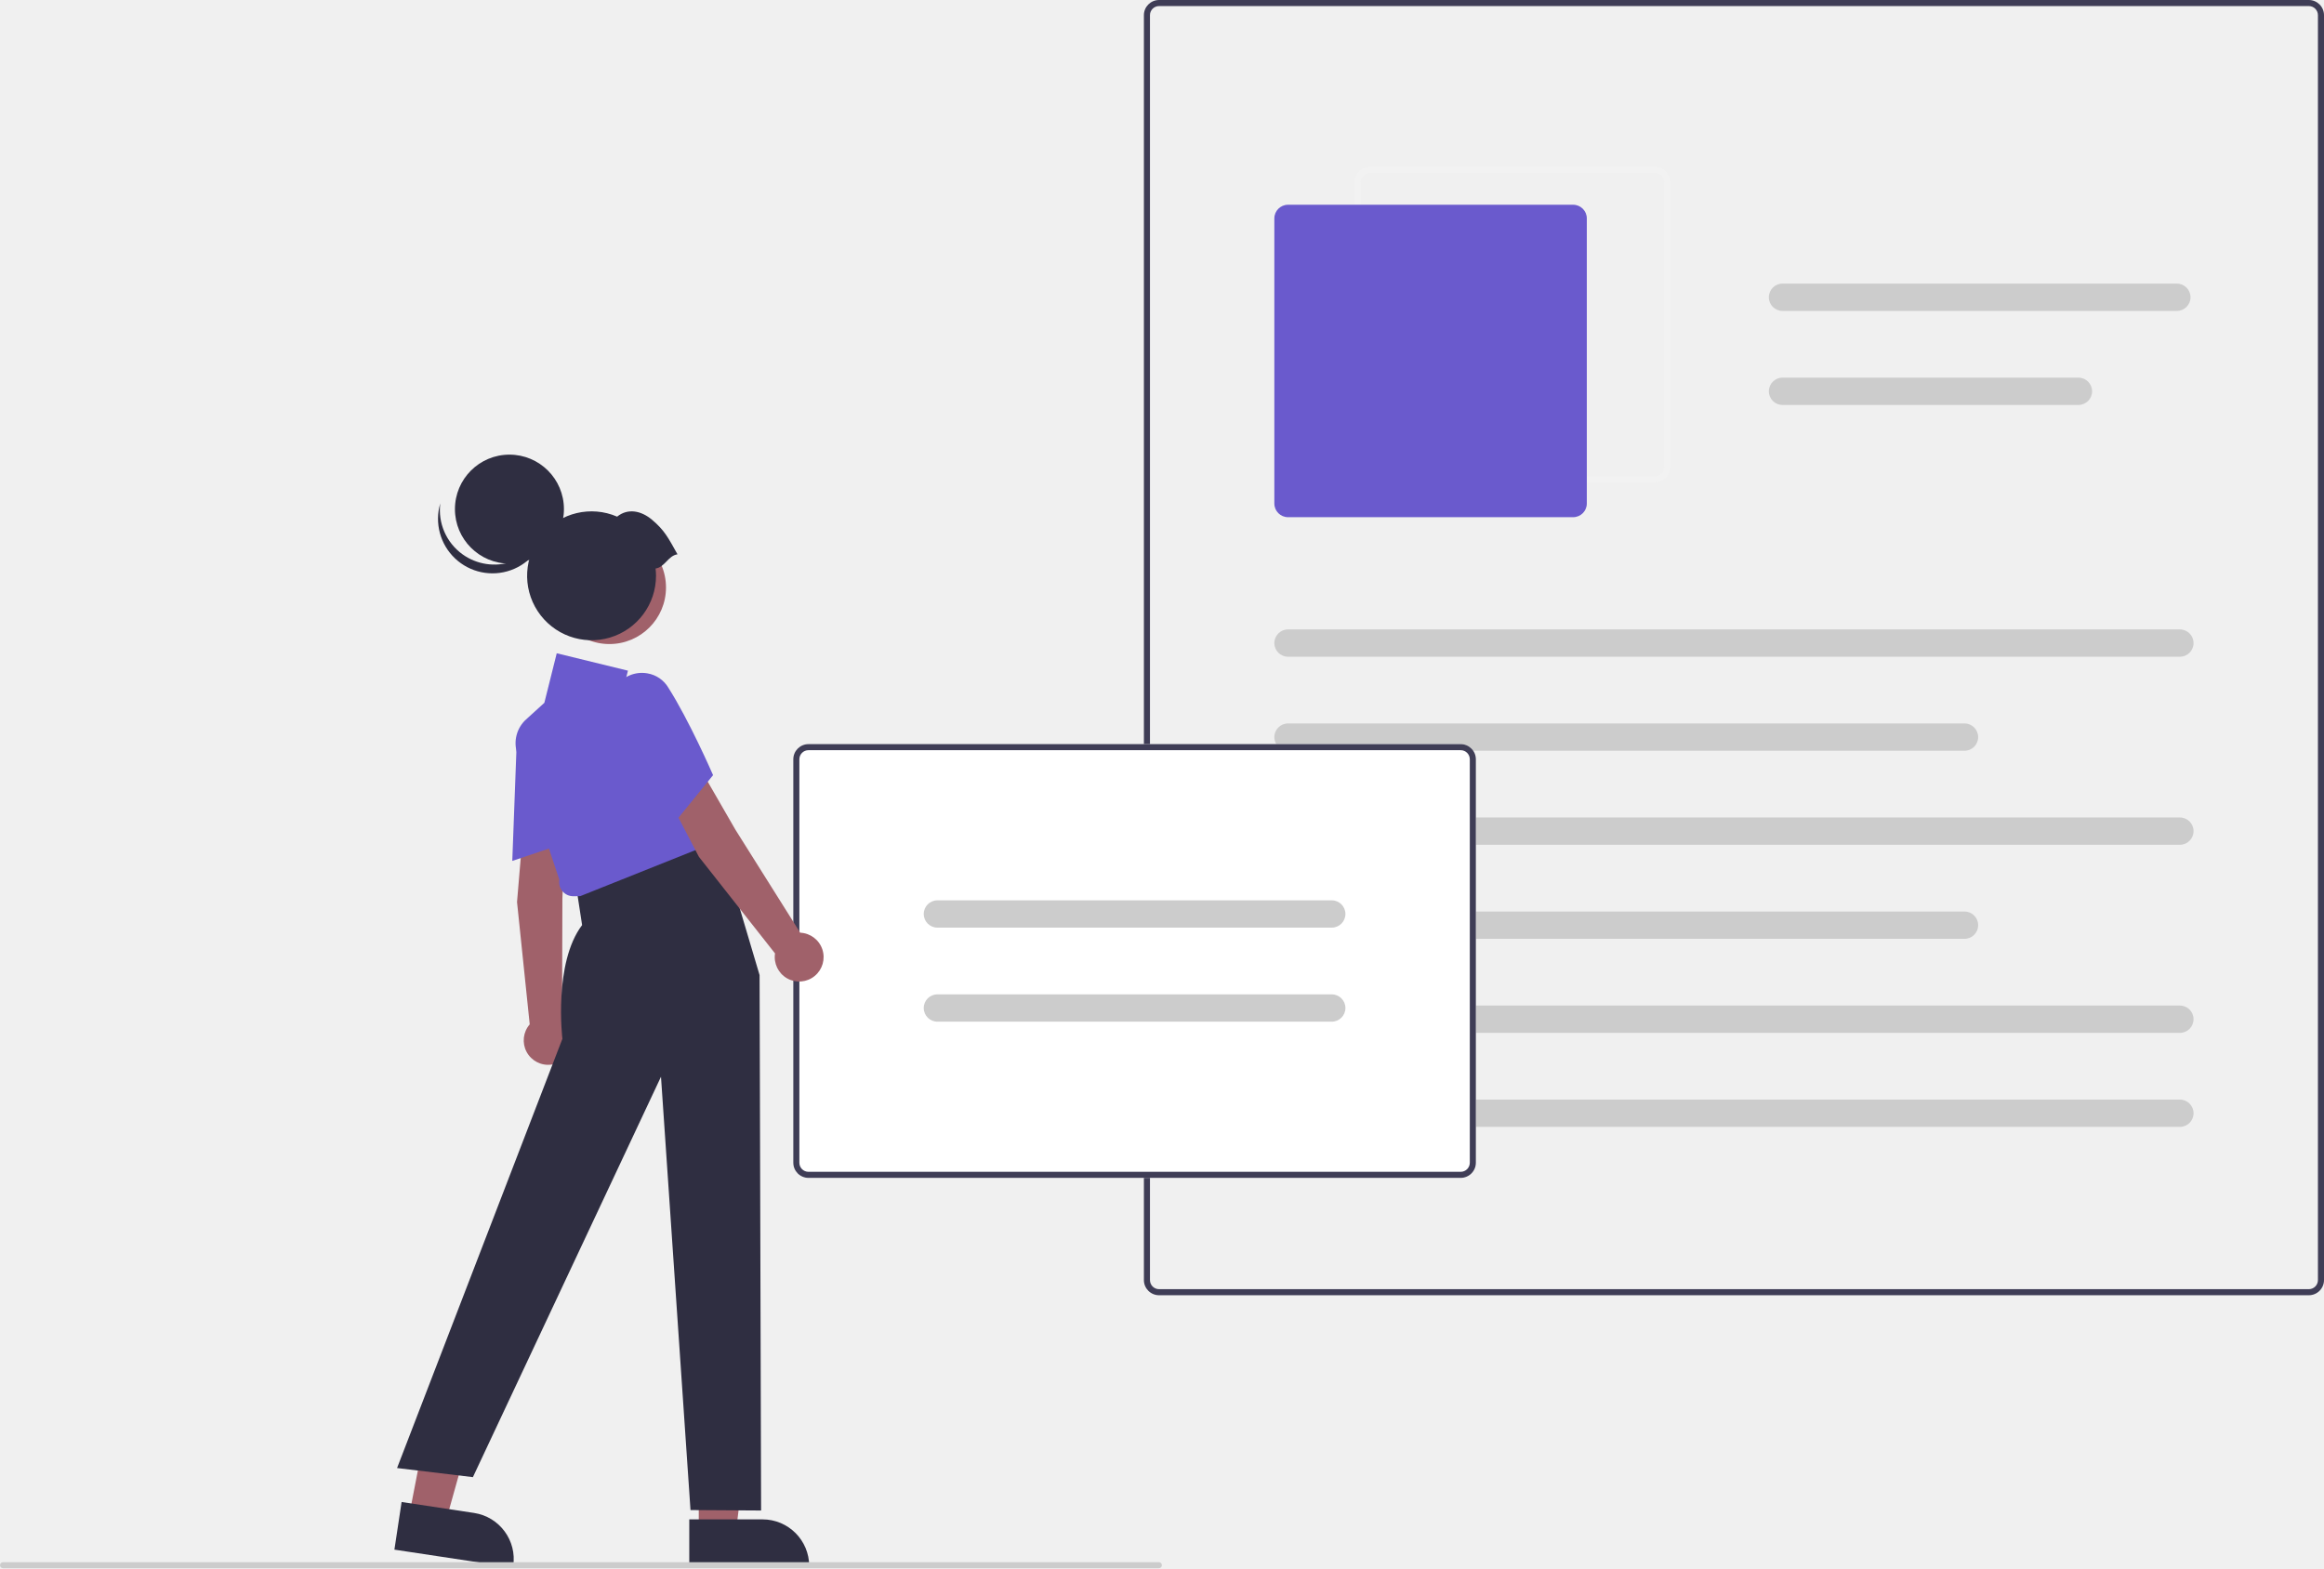
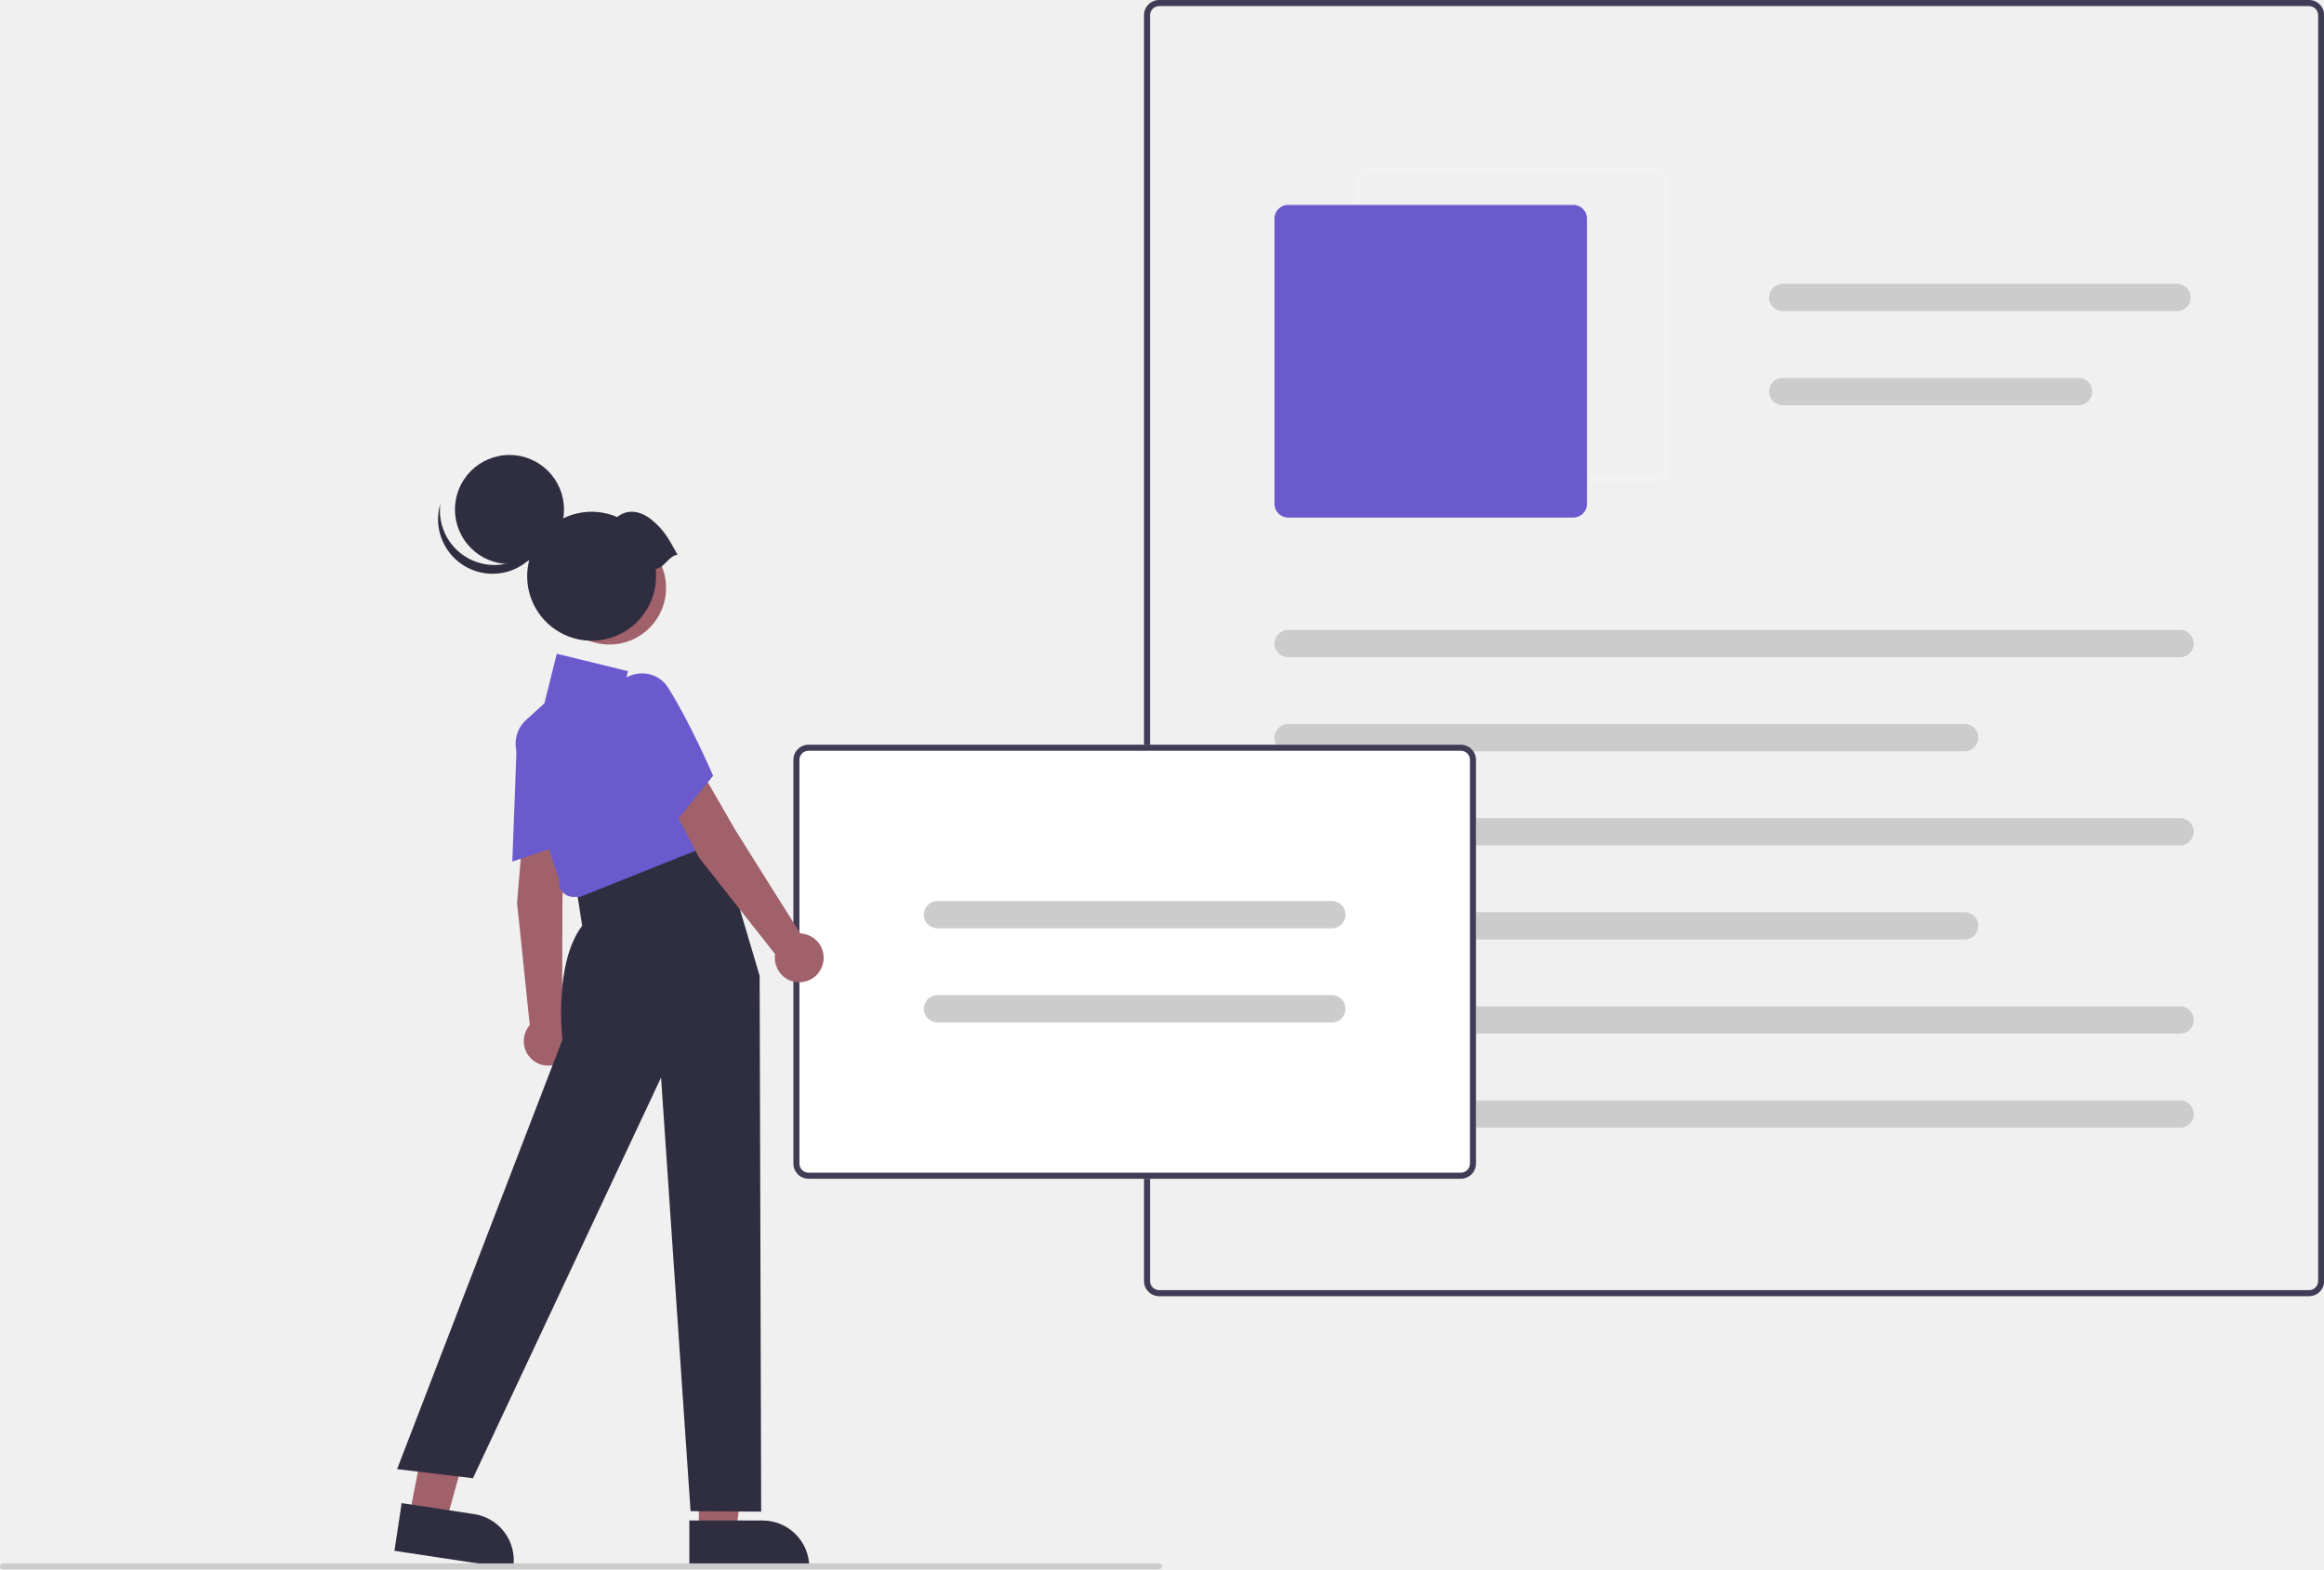
- <svg xmlns="http://www.w3.org/2000/svg" data-name="Layer 1" width="766.067" height="517" viewBox="0 0 766.067 517">
-   <path d="M978.033,618.5h-379a5.006,5.006,0,0,1-5-5v-417a5.006,5.006,0,0,1,5-5h379a5.006,5.006,0,0,1,5,5v417A5.006,5.006,0,0,1,978.033,618.5Zm-379-425a3.003,3.003,0,0,0-3,3v417a3.003,3.003,0,0,0,3,3h379a3.003,3.003,0,0,0,3-3v-417a3.003,3.003,0,0,0-3-3Z" transform="translate(-216.9665 -191.5)" fill="#3f3d56" />
-   <path d="M762.533,350.5h-94a5.006,5.006,0,0,1-5-5v-94a5.006,5.006,0,0,1,5-5h94a5.006,5.006,0,0,1,5,5v94A5.006,5.006,0,0,1,762.533,350.5Zm-94-102a3.003,3.003,0,0,0-3,3v94a3.003,3.003,0,0,0,3,3h94a3.003,3.003,0,0,0,3-3v-94a3.003,3.003,0,0,0-3-3Z" transform="translate(-216.9665 -191.5)" fill="#f2f2f2" />
-   <path d="M735.533,362h-94a4.505,4.505,0,0,1-4.5-4.5v-94a4.505,4.505,0,0,1,4.5-4.5h94a4.505,4.505,0,0,1,4.5,4.5v94A4.505,4.505,0,0,1,735.533,362Z" transform="translate(-216.9665 -191.5)" fill="#6a5acd" />
-   <path d="M935.533,408h-294a4.5,4.5,0,0,1,0-9h294a4.5,4.5,0,1,1,0,9Z" transform="translate(-216.9665 -191.5)" fill="#ccc" />
-   <path d="M864.533,439h-223a4.5,4.5,0,0,1,0-9h223a4.5,4.5,0,1,1,0,9Z" transform="translate(-216.9665 -191.5)" fill="#ccc" />
-   <path d="M934.533,294h-130a4.5,4.5,0,0,1,0-9h130a4.5,4.5,0,1,1,0,9Z" transform="translate(-216.9665 -191.5)" fill="#ccc" />
-   <path d="M902.09,325h-97.556a4.5,4.5,0,0,1,0-9h97.556a4.5,4.5,0,0,1,0,9Z" transform="translate(-216.9665 -191.5)" fill="#ccc" />
-   <path d="M935.533,470h-294a4.5,4.5,0,0,1,0-9h294a4.5,4.5,0,1,1,0,9Z" transform="translate(-216.9665 -191.5)" fill="#ccc" />
-   <path d="M864.533,501h-223a4.5,4.5,0,0,1,0-9h223a4.5,4.5,0,1,1,0,9Z" transform="translate(-216.9665 -191.5)" fill="#ccc" />
-   <path d="M935.533,532h-294a4.5,4.5,0,0,1,0-9h294a4.5,4.5,0,1,1,0,9Z" transform="translate(-216.9665 -191.5)" fill="#ccc" />
-   <path d="M935.533,563h-294a4.5,4.5,0,0,1,0-9h294a4.5,4.5,0,1,1,0,9Z" transform="translate(-216.9665 -191.5)" fill="#ccc" />
-   <path d="M698.463,579.811h-215a5.006,5.006,0,0,1-5-5v-133a5.006,5.006,0,0,1,5-5h215a5.006,5.006,0,0,1,5,5v133A5.006,5.006,0,0,1,698.463,579.811Z" transform="translate(-216.9665 -191.5)" fill="#fff" />
-   <path d="M698.463,579.811h-215a5.006,5.006,0,0,1-5-5v-133a5.006,5.006,0,0,1,5-5h215a5.006,5.006,0,0,1,5,5v133A5.006,5.006,0,0,1,698.463,579.811Zm-215-141a3.003,3.003,0,0,0-3,3v133a3.003,3.003,0,0,0,3,3h215a3.003,3.003,0,0,0,3-3v-133a3.003,3.003,0,0,0-3-3Z" transform="translate(-216.9665 -191.5)" fill="#3f3d56" />
-   <path d="M655.963,497.311h-130a4.5,4.5,0,0,1,0-9h130a4.5,4.5,0,0,1,0,9Z" transform="translate(-216.9665 -191.5)" fill="#ccc" />
-   <path d="M655.963,528.311h-130a4.5,4.5,0,0,1,0-9h130a4.5,4.5,0,0,1,0,9Z" transform="translate(-216.9665 -191.5)" fill="#ccc" />
-   <polygon points="230.335 504.891 242.595 504.891 248.427 457.603 230.333 457.604 230.335 504.891" fill="#a0616a" />
-   <path d="M444.174,692.389l24.144-.001h.001a15.387,15.387,0,0,1,15.386,15.386v.5l-39.531.001Z" transform="translate(-216.9665 -191.5)" fill="#2f2e41" />
-   <polygon points="134.876 499.584 146.998 501.416 159.834 455.532 143.943 452.828 134.876 499.584" fill="#a0616a" />
-   <path d="M349.349,686.659l23.873,3.608.001 0a15.387,15.387,0,0,1,12.914,17.513l-.075.494-39.087-5.908Z" transform="translate(-216.9665 -191.5)" fill="#2f2e41" />
-   <path d="M389.643,462.043l13.612,3.567-.906,22.069-.112,40.182a8.053,8.053,0,1,1-10.657,1.339l-4.183-40.329Z" transform="translate(-216.9665 -191.5)" fill="#a0616a" />
-   <path d="M387.273,436.765a11.112,11.112,0,0,1,6.869-9.882,10.389,10.389,0,0,1,11.245,1.809,9.905,9.905,0,0,1,3.302,7.66c.036,12.929-2.883,31.773-2.912,31.962l-.047.3-19.897,6.7Z" transform="translate(-216.9665 -191.5)" fill="#6a5acd" />
-   <path d="M422.85,473.465l30.433-7.878,14.067,47.378.5,176.5-23.272-.146-9.728-142.854-62,132-25-3,54.5-141.5s-3-25,6.5-37.5l-2-13Z" transform="translate(-216.9665 -191.5)" fill="#2f2e41" />
-   <path d="M402.329,485.252a4.663,4.663,0,0,1-.995-3.751l-13.881-41.645a10.595,10.595,0,0,1,2.922-11.183l6.026-5.478,4.084-16.335,23.471,5.737-1.934,7.735,10.623-1.931,22.374,49.832-46.768,18.693-2.303.036A4.662,4.662,0,0,1,402.329,485.252Z" transform="translate(-216.9665 -191.5)" fill="#6a5acd" />
-   <path d="M434.907,450.091l13.411-4.262,11.031,19.136L480.733,498.984a8.053,8.053,0,1,1-8.291,6.828l-25.092-31.848Z" transform="translate(-216.9665 -191.5)" fill="#a0616a" />
-   <path d="M419.392,429.992a11.111,11.111,0,0,1,.523-12.022,10.394,10.394,0,0,1,10.471-4.482,9.905,9.905,0,0,1,6.885,4.709c6.941,10.907,14.547,28.395,14.623,28.569l.121.278L438.781,463.342Z" transform="translate(-216.9665 -191.5)" fill="#6a5acd" />
-   <circle cx="200.884" cy="193.673" r="18.649" fill="#a0616a" />
-   <circle cx="167.928" cy="167.843" r="17.964" fill="#2f2e41" />
-   <path d="M369.4,374.218a17.965,17.965,0,0,0,27.741-9.432,17.965,17.965,0,1,1-35.042-7.367A17.958,17.958,0,0,0,369.4,374.218Z" transform="translate(-216.9665 -191.5)" fill="#2f2e41" />
-   <path d="M440.292,374.238c-3.136-5.614-4.336-7.96-8.379-11.374-3.576-3.019-7.974-3.906-11.521-1.045A21.245,21.245,0,1,0,433.21,381.32a21.421,21.421,0,0,0-.145-2.402C436.149,378.485,437.209,374.671,440.292,374.238Z" transform="translate(-216.9665 -191.5)" fill="#2f2e41" />
-   <path d="M598.967,708.5h-381a1,1,0,0,1,0-2h381a1,1,0,0,1,0,2Z" transform="translate(-216.9665 -191.5)" fill="#ccc" />
+ <svg xmlns="http://www.w3.org/2000/svg" width="500px" height="px" viewBox="0 0 499 337" version="1.1">
+   <g id="surface1">
+     <path style=" stroke:none;fill-rule:nonzero;fill:rgb(24.706%,23.922%,33.725%);fill-opacity:1;" d="M 495.785 278.336 L 248.891 278.336 C 247.094 278.332 245.637 276.875 245.637 275.074 L 245.637 3.258 C 245.637 1.461 247.094 0.004 248.891 0 L 495.785 0 C 497.586 0.004 499.043 1.461 499.043 3.258 L 499.043 275.074 C 499.043 276.875 497.586 278.332 495.785 278.336 Z M 248.891 1.305 C 247.812 1.305 246.938 2.18 246.938 3.258 L 246.938 275.074 C 246.938 276.156 247.812 277.031 248.891 277.031 L 495.785 277.031 C 496.867 277.031 497.738 276.156 497.742 275.074 L 497.742 3.258 C 497.738 2.18 496.867 1.305 495.785 1.305 Z M 248.891 1.305 " />
+     <path style=" stroke:none;fill-rule:nonzero;fill:rgb(94.902%,94.902%,94.902%);fill-opacity:1;" d="M 355.402 103.641 L 294.168 103.641 C 292.367 103.641 290.91 102.184 290.91 100.383 L 290.91 39.109 C 290.91 37.312 292.367 35.852 294.168 35.852 L 355.402 35.852 C 357.199 35.852 358.656 37.312 358.66 39.109 L 358.66 100.383 C 358.656 102.184 357.199 103.641 355.402 103.641 Z M 294.168 37.156 C 293.09 37.156 292.215 38.031 292.211 39.109 L 292.211 100.383 C 292.215 101.461 293.09 102.336 294.168 102.34 L 355.402 102.34 C 356.48 102.336 357.355 101.461 357.355 100.383 L 357.355 39.109 C 357.355 38.031 356.48 37.156 355.402 37.156 Z M 294.168 37.156 " />
+     <path style=" stroke:none;fill-rule:nonzero;fill:rgb(41.569%,35.294%,80.392%);fill-opacity:1;" d="M 337.812 111.137 L 276.578 111.137 C 274.961 111.137 273.648 109.824 273.648 108.203 L 273.648 46.934 C 273.648 45.312 274.961 44 276.578 44 L 337.812 44 C 339.43 44 340.742 45.312 340.746 46.934 L 340.746 108.203 C 340.742 109.824 339.43 111.137 337.812 111.137 Z M 337.812 111.137 " />
+     <path style=" stroke:none;fill-rule:nonzero;fill:rgb(80%,80%,80%);fill-opacity:1;" d="M 468.102 141.121 L 276.578 141.121 C 274.961 141.121 273.648 139.809 273.648 138.191 C 273.648 136.57 274.961 135.258 276.578 135.258 L 468.102 135.258 C 469.719 135.258 471.031 136.57 471.031 138.191 C 471.031 139.809 469.719 141.121 468.102 141.121 Z M 468.102 141.121 " />
+     <path style=" stroke:none;fill-rule:nonzero;fill:rgb(80%,80%,80%);fill-opacity:1;" d="M 421.848 161.328 L 276.578 161.328 C 274.961 161.328 273.648 160.016 273.648 158.398 C 273.648 156.777 274.961 155.465 276.578 155.465 L 421.848 155.465 C 423.469 155.465 424.781 156.777 424.781 158.398 C 424.781 160.016 423.469 161.328 421.848 161.328 Z M 421.848 161.328 " />
+     <path style=" stroke:none;fill-rule:nonzero;fill:rgb(80%,80%,80%);fill-opacity:1;" d="M 467.449 66.812 L 382.762 66.812 C 381.145 66.812 379.832 65.5 379.832 63.879 C 379.832 62.262 381.145 60.945 382.762 60.945 L 467.449 60.945 C 469.066 60.945 470.379 62.262 470.379 63.879 C 470.379 65.5 469.066 66.812 467.449 66.812 Z M 467.449 66.812 " />
+     <path style=" stroke:none;fill-rule:nonzero;fill:rgb(80%,80%,80%);fill-opacity:1;" d="M 446.312 87.02 L 382.762 87.02 C 381.145 87.02 379.832 85.707 379.832 84.086 C 379.832 82.469 381.145 81.152 382.762 81.152 L 446.312 81.152 C 447.934 81.152 449.246 82.469 449.246 84.086 C 449.246 85.707 447.934 87.02 446.312 87.02 Z M 446.312 87.02 " />
+     <path style=" stroke:none;fill-rule:nonzero;fill:rgb(80%,80%,80%);fill-opacity:1;" d="M 468.102 181.535 L 276.578 181.535 C 274.961 181.535 273.648 180.223 273.648 178.602 C 273.648 176.984 274.961 175.672 276.578 175.672 L 468.102 175.672 C 469.719 175.672 471.031 176.984 471.031 178.602 C 471.031 180.223 469.719 181.535 468.102 181.535 Z M 468.102 181.535 " />
+     <path style=" stroke:none;fill-rule:nonzero;fill:rgb(80%,80%,80%);fill-opacity:1;" d="M 421.848 201.742 L 276.578 201.742 C 274.961 201.742 273.648 200.43 273.648 198.809 C 273.648 197.191 274.961 195.879 276.578 195.879 L 421.848 195.879 C 423.469 195.879 424.781 197.191 424.781 198.809 C 424.781 200.43 423.469 201.742 421.848 201.742 Z M 421.848 201.742 " />
+     <path style=" stroke:none;fill-rule:nonzero;fill:rgb(80%,80%,80%);fill-opacity:1;" d="M 468.102 221.949 L 276.578 221.949 C 274.961 221.949 273.648 220.637 273.648 219.016 C 273.648 217.398 274.961 216.086 276.578 216.086 L 468.102 216.086 C 469.719 216.086 471.031 217.398 471.031 219.016 C 471.031 220.637 469.719 221.949 468.102 221.949 Z M 468.102 221.949 " />
+     <path style=" stroke:none;fill-rule:nonzero;fill:rgb(80%,80%,80%);fill-opacity:1;" d="M 468.102 242.156 L 276.578 242.156 C 274.961 242.156 273.648 240.844 273.648 239.223 C 273.648 237.605 274.961 236.293 276.578 236.293 L 468.102 236.293 C 469.719 236.293 471.031 237.605 471.031 239.223 C 471.031 240.844 469.719 242.156 468.102 242.156 Z M 468.102 242.156 " />
+     <path style=" stroke:none;fill-rule:nonzero;fill:rgb(100%,100%,100%);fill-opacity:1;" d="M 313.664 253.117 L 173.605 253.117 C 171.809 253.113 170.352 251.656 170.348 249.855 L 170.348 163.16 C 170.352 161.363 171.809 159.906 173.605 159.902 L 313.664 159.902 C 315.461 159.906 316.918 161.363 316.922 163.16 L 316.922 249.855 C 316.918 251.656 315.461 253.113 313.664 253.117 Z M 313.664 253.117 " />
+     <path style=" stroke:none;fill-rule:nonzero;fill:rgb(24.706%,23.922%,33.725%);fill-opacity:1;" d="M 313.664 253.117 L 173.605 253.117 C 171.809 253.113 170.352 251.656 170.348 249.855 L 170.348 163.16 C 170.352 161.363 171.809 159.906 173.605 159.902 L 313.664 159.902 C 315.461 159.906 316.918 161.363 316.922 163.16 L 316.922 249.855 C 316.918 251.656 315.461 253.113 313.664 253.117 Z M 173.605 161.207 C 172.527 161.207 171.652 162.082 171.652 163.16 L 171.652 249.855 C 171.652 250.938 172.527 251.812 173.605 251.812 L 313.664 251.812 C 314.742 251.812 315.617 250.938 315.617 249.855 L 315.617 163.16 C 315.617 162.082 314.742 161.207 313.664 161.207 Z M 173.605 161.207 " />
+     <path style=" stroke:none;fill-rule:nonzero;fill:rgb(80%,80%,80%);fill-opacity:1;" d="M 285.977 199.34 L 201.293 199.34 C 199.672 199.34 198.359 198.027 198.359 196.406 C 198.359 194.785 199.672 193.473 201.293 193.473 L 285.977 193.473 C 287.598 193.473 288.91 194.785 288.91 196.406 C 288.91 198.027 287.598 199.34 285.977 199.34 Z M 285.977 199.34 " />
+     <path style=" stroke:none;fill-rule:nonzero;fill:rgb(80%,80%,80%);fill-opacity:1;" d="M 285.977 219.547 L 201.293 219.547 C 199.672 219.547 198.359 218.234 198.359 216.613 C 198.359 214.992 199.672 213.68 201.293 213.68 L 285.977 213.68 C 287.598 213.68 288.91 214.992 288.91 216.613 C 288.91 218.234 287.598 219.547 285.977 219.547 Z M 285.977 219.547 " />
+     <path style=" stroke:none;fill-rule:nonzero;fill:rgb(62.745%,38.039%,41.569%);fill-opacity:1;" d="M 150.047 329.105 L 158.035 329.105 L 161.836 298.281 L 150.047 298.285 Z M 150.047 329.105 " />
+     <path style=" stroke:none;fill-rule:nonzero;fill:rgb(18.431%,18.039%,25.49%);fill-opacity:1;" d="M 148.012 326.496 L 163.742 326.496 C 169.277 326.496 173.762 330.988 173.762 336.527 L 173.762 336.852 L 148.012 336.852 Z M 148.012 326.496 " />
+     <path style=" stroke:none;fill-rule:nonzero;fill:rgb(62.745%,38.039%,41.569%);fill-opacity:1;" d="M 87.863 325.648 L 95.762 326.84 L 104.121 296.934 L 93.77 295.172 Z M 87.863 325.648 " />
+     <path style=" stroke:none;fill-rule:nonzero;fill:rgb(18.431%,18.039%,25.49%);fill-opacity:1;" d="M 86.238 322.762 L 101.789 325.117 C 107.266 325.945 111.031 331.055 110.203 336.531 L 110.156 336.852 L 84.691 333.004 Z M 86.238 322.762 " />
+     <path style=" stroke:none;fill-rule:nonzero;fill:rgb(62.745%,38.039%,41.569%);fill-opacity:1;" d="M 112.488 176.352 L 121.355 178.676 L 120.766 193.062 L 120.691 219.254 C 122.48 220.492 123.32 222.703 122.805 224.816 C 122.285 226.93 120.52 228.508 118.363 228.777 C 116.203 229.051 114.102 227.961 113.078 226.039 C 112.055 224.121 112.324 221.766 113.75 220.125 L 111.023 193.836 Z M 112.488 176.352 " />
+     <path style=" stroke:none;fill-rule:nonzero;fill:rgb(41.569%,35.294%,80.392%);fill-opacity:1;" d="M 110.945 159.871 C 111.043 157.035 112.793 154.516 115.418 153.43 C 117.879 152.332 120.754 152.793 122.746 154.609 C 124.16 155.875 124.949 157.703 124.895 159.602 C 124.918 168.031 123.016 180.316 122.996 180.438 L 122.969 180.633 L 110.008 185 Z M 110.945 159.871 " />
+     <path style=" stroke:none;fill-rule:nonzero;fill:rgb(18.431%,18.039%,25.49%);fill-opacity:1;" d="M 134.121 183.797 L 153.945 178.66 L 163.109 209.543 L 163.434 324.594 L 148.273 324.496 L 141.938 231.379 L 101.547 317.422 L 85.262 315.465 L 120.766 223.23 C 120.766 223.23 118.812 206.934 125 198.789 L 123.695 190.312 Z M 134.121 183.797 " />
+     <path style=" stroke:none;fill-rule:nonzero;fill:rgb(41.569%,35.294%,80.392%);fill-opacity:1;" d="M 120.754 191.48 C 120.191 190.797 119.953 189.902 120.105 189.035 L 111.062 161.887 C 110.199 159.297 110.945 156.438 112.965 154.598 L 116.891 151.027 L 119.551 140.379 L 134.84 144.121 L 133.582 149.164 L 140.5 147.902 L 155.074 180.387 L 124.609 192.57 L 123.109 192.594 C 122.195 192.598 121.328 192.188 120.754 191.48 Z M 120.754 191.48 " />
+     <path style=" stroke:none;fill-rule:nonzero;fill:rgb(62.745%,38.039%,41.569%);fill-opacity:1;" d="M 141.973 168.559 L 150.711 165.781 L 157.898 178.254 L 171.828 200.43 C 174 200.52 175.891 201.941 176.586 204.004 C 177.277 206.066 176.625 208.344 174.945 209.727 C 173.27 211.109 170.91 211.312 169.02 210.238 C 167.129 209.164 166.098 207.031 166.426 204.879 L 150.078 184.121 Z M 141.973 168.559 " />
+     <path style=" stroke:none;fill-rule:nonzero;fill:rgb(41.569%,35.294%,80.392%);fill-opacity:1;" d="M 131.867 155.457 C 130.434 153.004 130.57 149.941 132.207 147.621 C 133.699 145.375 136.379 144.23 139.031 144.699 C 140.902 145.012 142.543 146.137 143.516 147.77 C 148.035 154.879 152.992 166.277 153.039 166.391 L 153.121 166.574 L 144.5 177.195 Z M 131.867 155.457 " />
+     <path style=" stroke:none;fill-rule:nonzero;fill:rgb(62.745%,38.039%,41.569%);fill-opacity:1;" d="M 143.012 126.242 C 143.012 132.957 137.574 138.398 130.863 138.398 C 124.152 138.398 118.715 132.957 118.715 126.242 C 118.715 119.531 124.152 114.086 130.863 114.086 C 137.574 114.086 143.012 119.531 143.012 126.242 Z M 143.012 126.242 " />
+     <path style=" stroke:none;fill-rule:nonzero;fill:rgb(18.431%,18.039%,25.49%);fill-opacity:1;" d="M 121.098 109.406 C 121.098 115.875 115.855 121.117 109.395 121.117 C 102.93 121.117 97.691 115.875 97.691 109.406 C 97.691 102.938 102.93 97.695 109.395 97.695 C 115.855 97.695 121.098 102.938 121.098 109.406 Z M 121.098 109.406 " />
+     <path style=" stroke:none;fill-rule:nonzero;fill:rgb(18.431%,18.039%,25.49%);fill-opacity:1;" d="M 99.301 119.102 C 102.375 121.324 106.332 121.922 109.922 120.699 C 113.512 119.477 116.289 116.59 117.371 112.953 C 116.82 117.332 113.855 121.031 109.703 122.52 C 105.551 124.004 100.918 123.031 97.715 119.996 C 94.512 116.961 93.285 112.383 94.543 108.152 C 94.012 112.398 95.832 116.598 99.301 119.102 Z M 99.301 119.102 " />
+     <path style=" stroke:none;fill-rule:nonzero;fill:rgb(18.431%,18.039%,25.49%);fill-opacity:1;" d="M 145.48 119.117 C 143.438 115.457 142.656 113.926 140.023 111.703 C 137.695 109.734 134.828 109.156 132.52 111.02 C 126.906 108.594 120.363 110.141 116.43 114.828 C 112.5 119.512 112.105 126.227 115.465 131.34 C 118.824 136.453 125.137 138.754 130.996 137 C 136.855 135.246 140.871 129.852 140.867 123.73 C 140.867 123.207 140.836 122.688 140.773 122.164 C 142.785 121.883 143.473 119.398 145.48 119.117 Z M 145.48 119.117 " />
+     <path style=" stroke:none;fill-rule:nonzero;fill:rgb(80%,80%,80%);fill-opacity:1;" d="M 248.848 337 L 0.652 337 C 0.293 337 0 336.707 0 336.348 C 0 335.988 0.293 335.695 0.652 335.695 L 248.848 335.695 C 249.207 335.695 249.5 335.988 249.5 336.348 C 249.5 336.707 249.207 337 248.848 337 Z M 248.848 337 " />
+   </g>
</svg>
